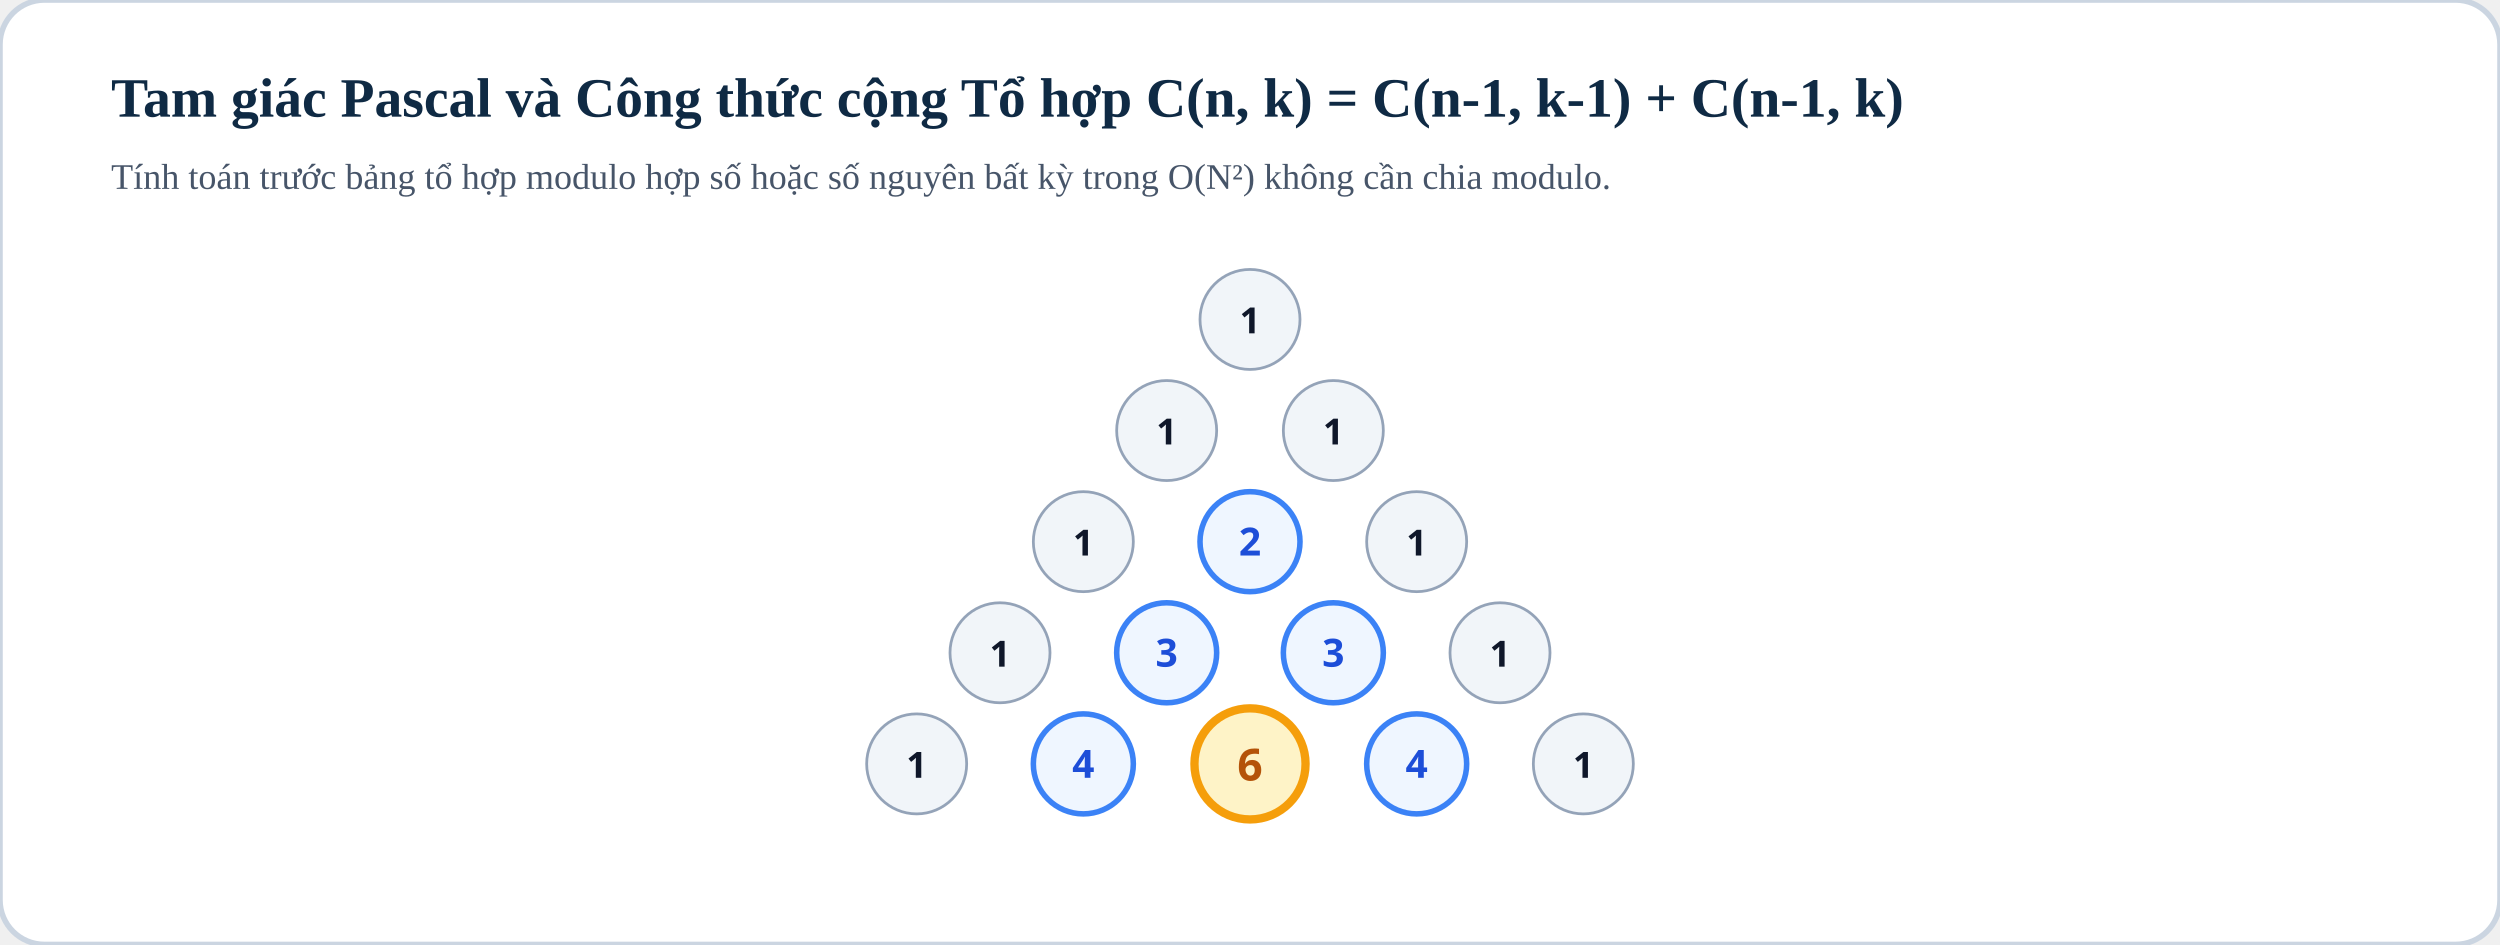
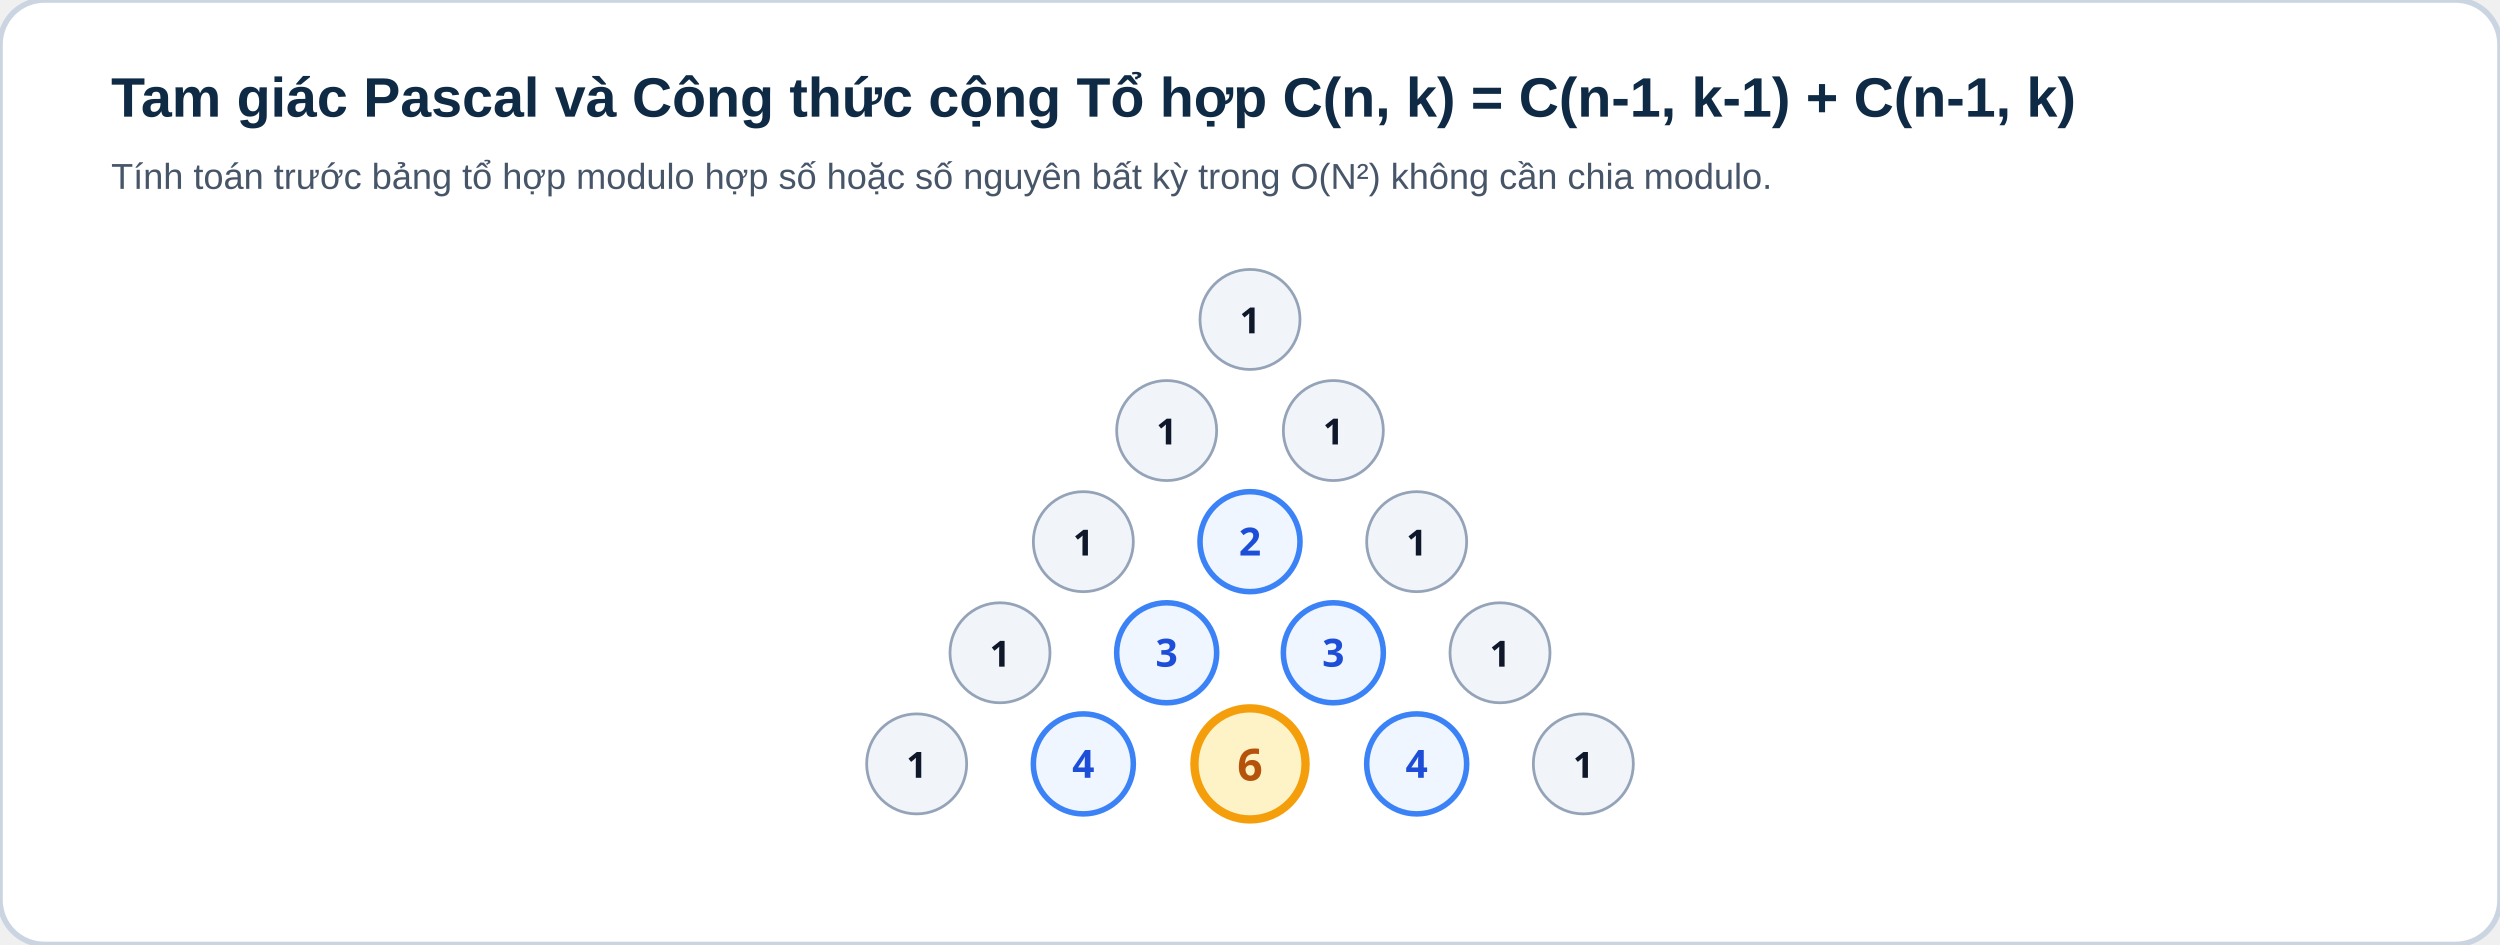
<svg xmlns="http://www.w3.org/2000/svg" viewBox="0 0 900 340" width="100%" height="100%">
  <rect width="900" height="340" rx="16" fill="#FFFFFF" stroke="#CBD5E1" stroke-width="2" />
-   <text x="40" y="42" fill="#0F2A44" font-family="'Times New Roman', serif" font-size="20" font-weight="bold">Tam giác Pascal và Công thức cộng Tổ hợp C(n, k) = C(n-1, k-1) + C(n-1, k)</text>
-   <text x="40" y="68" fill="#475569" font-family="'Times New Roman', serif" font-size="13">Tính toán trước bảng tổ hợp modulo hợp số hoặc số nguyên bất kỳ trong O(N²) không cần chia modulo.</text>
+   <text x="40" y="42" fill="#0F2A44" font-family="Arial, sans-serif" font-size="20" font-weight="bold">Tam giác Pascal và Công thức cộng Tổ hợp C(n, k) = C(n-1, k-1) + C(n-1, k)</text>
+   <text x="40" y="68" fill="#475569" font-family="Arial, sans-serif" font-size="13">Tính toán trước bảng tổ hợp modulo hợp số hoặc số nguyên bất kỳ trong O(N²) không cần chia modulo.</text>
  <g transform="translate(180, 100)">
    <g transform="translate(250, 0)">
      <circle cx="20" cy="15" r="18" fill="#F1F5F9" stroke="#94A3B8" />
      <text x="20" y="20" fill="#0F172A" font-family="sans-serif" font-size="13" font-weight="bold" text-anchor="middle">1</text>
    </g>
    <g transform="translate(220, 40)">
      <circle cx="20" cy="15" r="18" fill="#F1F5F9" stroke="#94A3B8" />
      <text x="20" y="20" fill="#0F172A" font-family="sans-serif" font-size="13" font-weight="bold" text-anchor="middle">1</text>
      <circle cx="80" cy="15" r="18" fill="#F1F5F9" stroke="#94A3B8" />
      <text x="80" y="20" fill="#0F172A" font-family="sans-serif" font-size="13" font-weight="bold" text-anchor="middle">1</text>
    </g>
    <g transform="translate(190, 80)">
      <circle cx="20" cy="15" r="18" fill="#F1F5F9" stroke="#94A3B8" />
      <text x="20" y="20" fill="#0F172A" font-family="sans-serif" font-size="13" font-weight="bold" text-anchor="middle">1</text>
      <circle cx="80" cy="15" r="18" fill="#EFF6FF" stroke="#3B82F6" stroke-width="2" />
      <text x="80" y="20" fill="#1D4ED8" font-family="sans-serif" font-size="14" font-weight="bold" text-anchor="middle">2</text>
      <circle cx="140" cy="15" r="18" fill="#F1F5F9" stroke="#94A3B8" />
      <text x="140" y="20" fill="#0F172A" font-family="sans-serif" font-size="13" font-weight="bold" text-anchor="middle">1</text>
    </g>
    <g transform="translate(160, 120)">
      <circle cx="20" cy="15" r="18" fill="#F1F5F9" stroke="#94A3B8" />
      <text x="20" y="20" fill="#0F172A" font-family="sans-serif" font-size="13" font-weight="bold" text-anchor="middle">1</text>
      <circle cx="80" cy="15" r="18" fill="#EFF6FF" stroke="#3B82F6" stroke-width="2" />
      <text x="80" y="20" fill="#1D4ED8" font-family="sans-serif" font-size="14" font-weight="bold" text-anchor="middle">3</text>
      <circle cx="140" cy="15" r="18" fill="#EFF6FF" stroke="#3B82F6" stroke-width="2" />
      <text x="140" y="20" fill="#1D4ED8" font-family="sans-serif" font-size="14" font-weight="bold" text-anchor="middle">3</text>
      <circle cx="200" cy="15" r="18" fill="#F1F5F9" stroke="#94A3B8" />
      <text x="200" y="20" fill="#0F172A" font-family="sans-serif" font-size="13" font-weight="bold" text-anchor="middle">1</text>
    </g>
    <g transform="translate(130, 160)">
      <circle cx="20" cy="15" r="18" fill="#F1F5F9" stroke="#94A3B8" />
      <text x="20" y="20" fill="#0F172A" font-family="sans-serif" font-size="13" font-weight="bold" text-anchor="middle">1</text>
      <circle cx="80" cy="15" r="18" fill="#EFF6FF" stroke="#3B82F6" stroke-width="2" />
      <text x="80" y="20" fill="#1D4ED8" font-family="sans-serif" font-size="14" font-weight="bold" text-anchor="middle">4</text>
      <circle cx="140" cy="15" r="20" fill="#FEF3C7" stroke="#F59E0B" stroke-width="3" />
      <text x="140" y="21" fill="#B45309" font-family="sans-serif" font-size="16" font-weight="bold" text-anchor="middle">6</text>
      <circle cx="200" cy="15" r="18" fill="#EFF6FF" stroke="#3B82F6" stroke-width="2" />
      <text x="200" y="20" fill="#1D4ED8" font-family="sans-serif" font-size="14" font-weight="bold" text-anchor="middle">4</text>
      <circle cx="260" cy="15" r="18" fill="#F1F5F9" stroke="#94A3B8" />
      <text x="260" y="20" fill="#0F172A" font-family="sans-serif" font-size="13" font-weight="bold" text-anchor="middle">1</text>
    </g>
  </g>
</svg>
